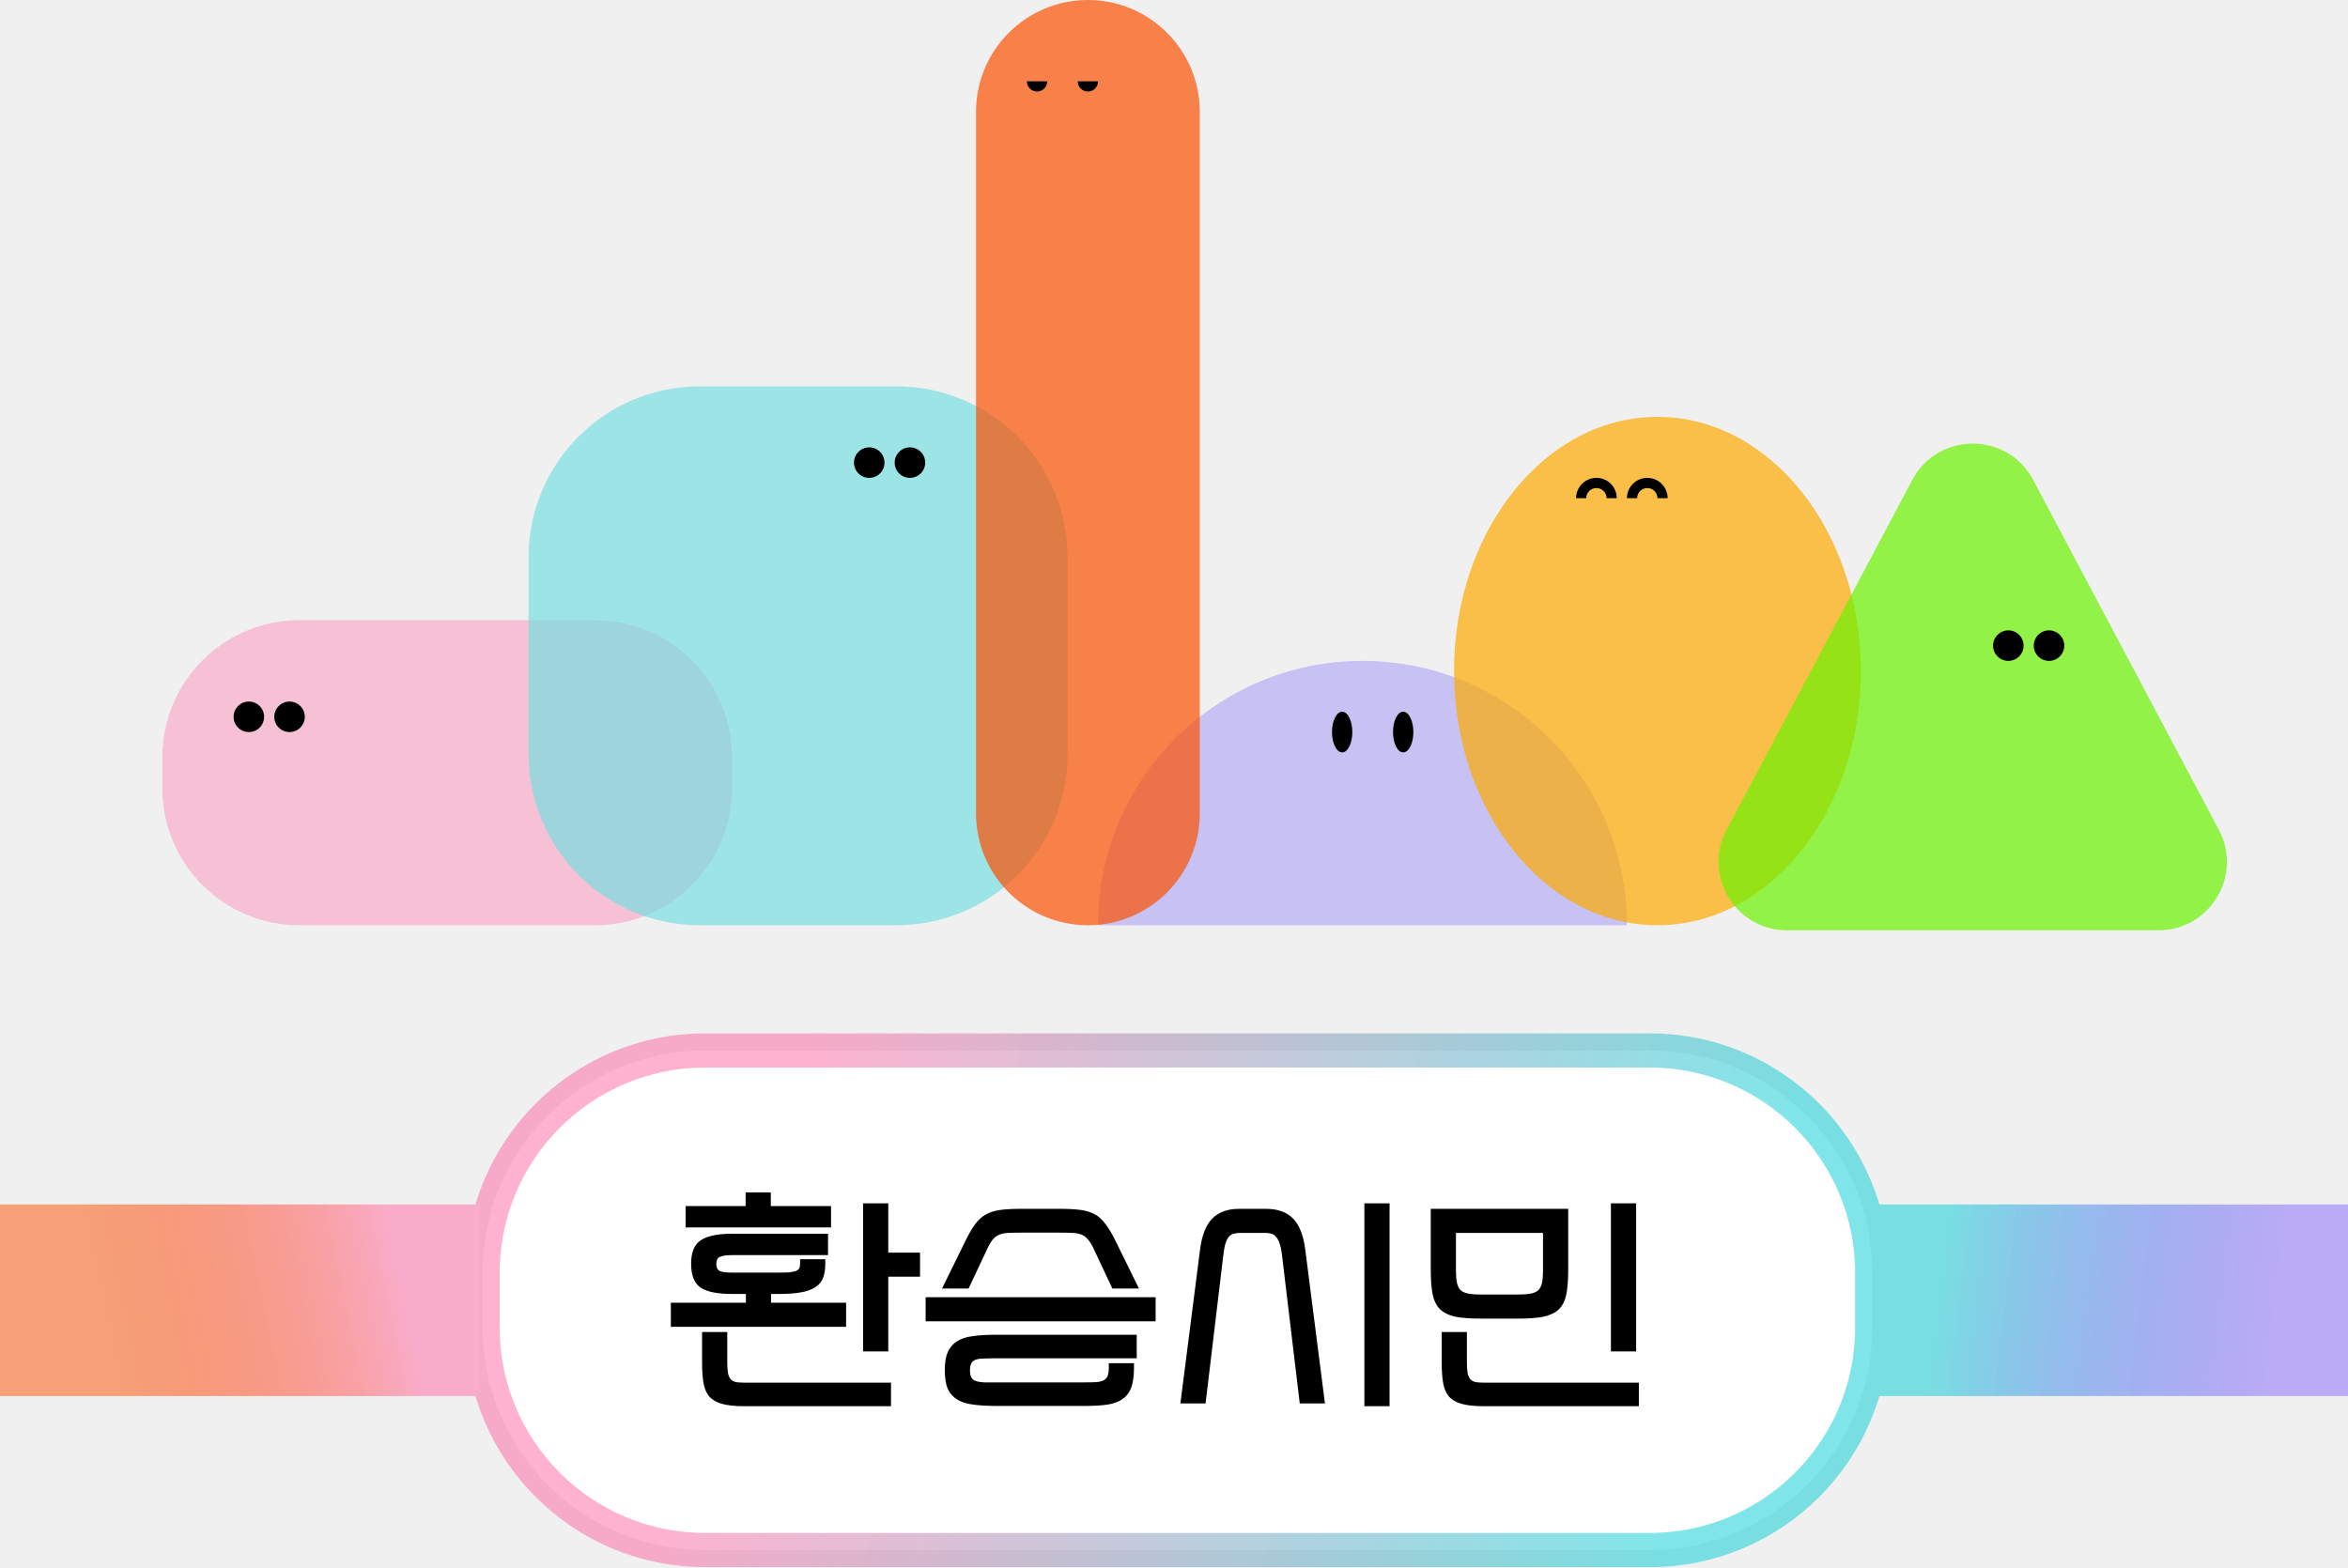
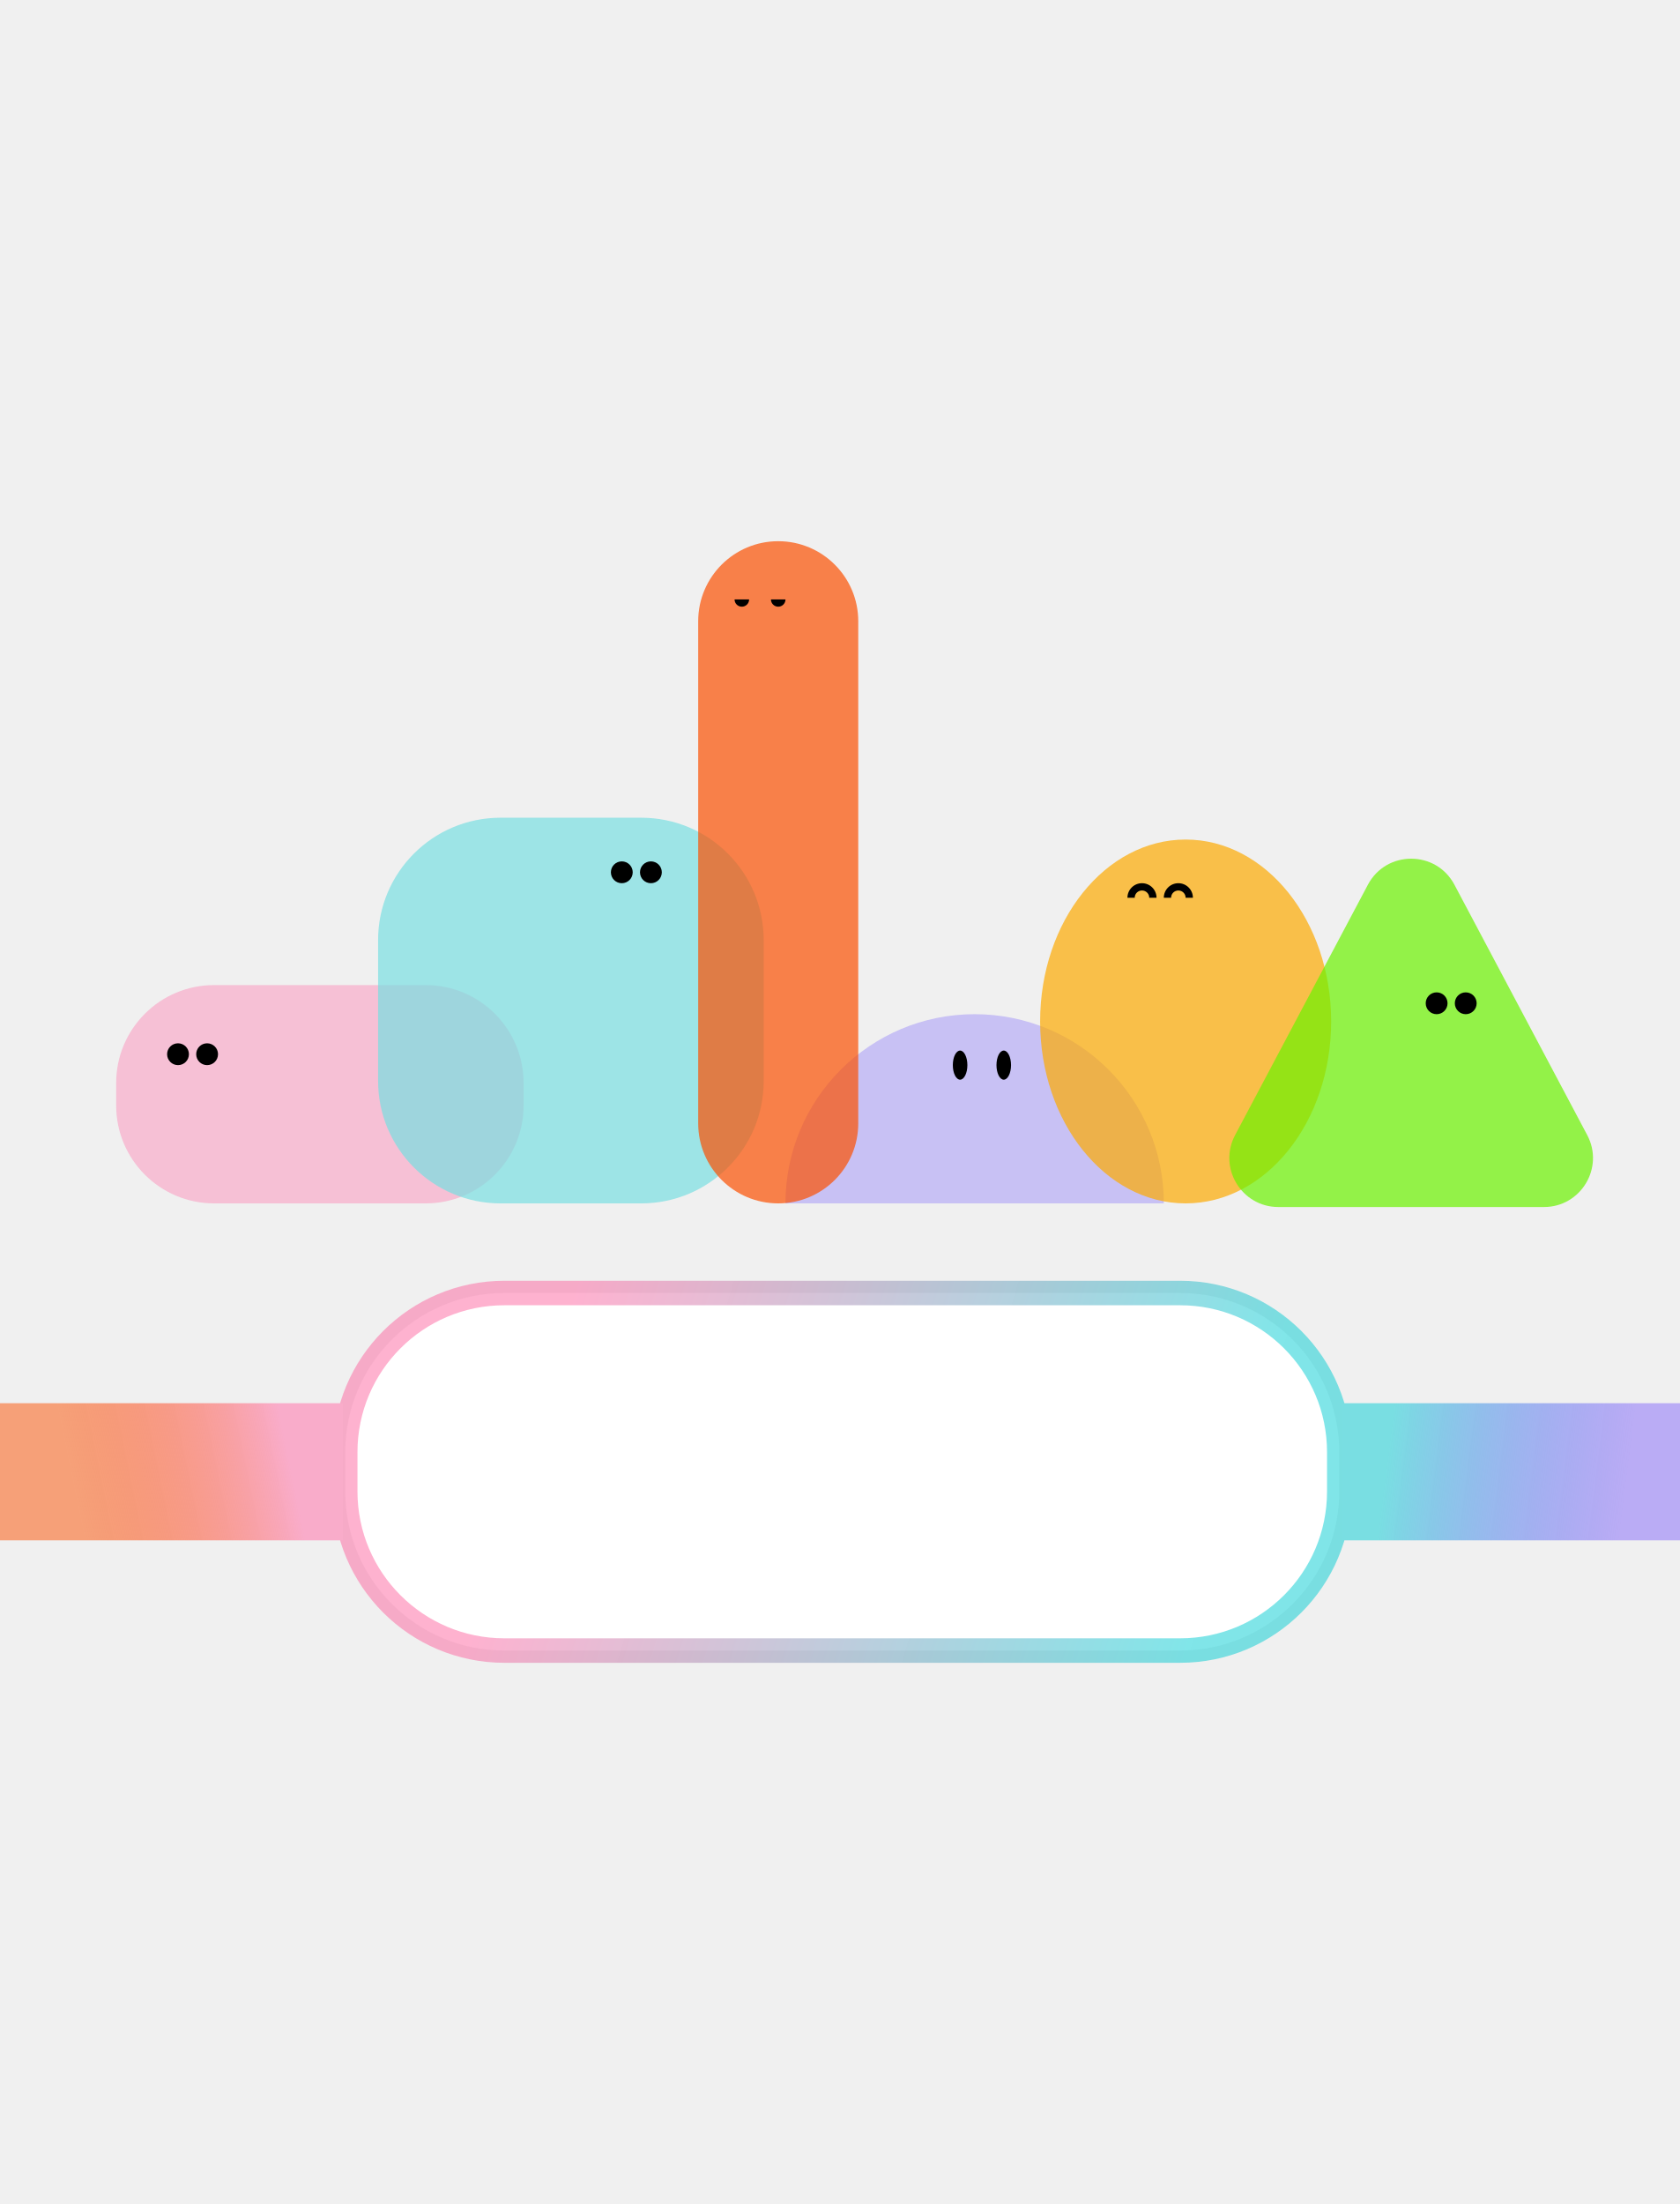
- <svg xmlns="http://www.w3.org/2000/svg" width="343" height="229" viewBox="0 0 343 229" fill="none">
-   <rect x="70.5" y="153.5" width="203" height="73" rx="32.5" fill="white" stroke="url(#paint0_linear_0_1)" stroke-width="5" />
-   <rect y="176" width="70" height="28" fill="url(#paint1_linear_0_1)" />
-   <rect x="274" y="176" width="69" height="28" fill="url(#paint2_linear_0_1)" />
-   <path d="M112.64 189.08V190.36H123.6V193.88H98V190.36H108.96V189.08H106.96C104.827 189.08 103.293 188.773 102.36 188.16C101.427 187.52 100.96 186.36 100.96 184.68C100.96 183 101.427 181.853 102.36 181.24C103.293 180.6 104.827 180.28 106.96 180.28H120.96V183.4H107.12C106.133 183.4 105.467 183.493 105.12 183.68C104.8 183.84 104.64 184.173 104.64 184.68C104.64 185.187 104.8 185.533 105.12 185.72C105.467 185.88 106.133 185.96 107.12 185.96H113.6C114.293 185.96 114.853 185.947 115.28 185.92C115.707 185.867 116.04 185.8 116.28 185.72C116.52 185.613 116.68 185.48 116.76 185.32C116.84 185.16 116.88 184.947 116.88 184.68V184H120.56V184.68C120.56 185.48 120.453 186.16 120.24 186.72C120.027 187.28 119.653 187.733 119.12 188.08C118.613 188.427 117.92 188.68 117.04 188.84C116.187 189 115.093 189.08 113.76 189.08H112.64ZM130.16 205.48H108.68C107.32 205.48 106.227 205.36 105.4 205.12C104.6 204.88 103.987 204.507 103.56 204C103.16 203.493 102.893 202.84 102.76 202.04C102.627 201.24 102.56 200.28 102.56 199.16V194.64H106.24V198.96C106.24 199.573 106.267 200.08 106.32 200.48C106.373 200.853 106.48 201.16 106.64 201.4C106.8 201.64 107.04 201.813 107.36 201.92C107.68 202 108.107 202.04 108.64 202.04H130.16V205.48ZM129.76 175.84V183.04H134.4V186.56H129.76V197.48H126.08V175.84H129.76ZM100.16 176.24H108.92V174.24H112.6V176.24H121.4V179.36H100.16V176.24ZM135.216 189.56H168.816V193.08H135.216V189.56ZM145.416 205.44C144.162 205.44 143.069 205.373 142.136 205.24C141.229 205.133 140.469 204.893 139.856 204.52C139.242 204.147 138.776 203.627 138.456 202.96C138.162 202.267 138.016 201.36 138.016 200.24C138.016 199.12 138.162 198.227 138.456 197.56C138.776 196.867 139.242 196.333 139.856 195.96C140.469 195.587 141.229 195.347 142.136 195.24C143.069 195.107 144.162 195.04 145.416 195.04H166.056V198.48H145.576C144.856 198.48 144.242 198.493 143.736 198.52C143.256 198.52 142.856 198.573 142.536 198.68C142.242 198.787 142.029 198.96 141.896 199.2C141.762 199.44 141.696 199.787 141.696 200.24C141.696 200.693 141.762 201.04 141.896 201.28C142.029 201.52 142.242 201.693 142.536 201.8C142.856 201.907 143.256 201.973 143.736 202C144.242 202 144.856 202 145.576 202H158.496C159.189 202 159.762 201.987 160.216 201.96C160.669 201.907 161.016 201.813 161.256 201.68C161.522 201.52 161.709 201.307 161.816 201.04C161.922 200.747 161.976 200.347 161.976 199.84V199.2H165.656V199.84C165.656 201.04 165.522 202.013 165.256 202.76C164.989 203.48 164.562 204.04 163.976 204.44C163.416 204.84 162.696 205.107 161.816 205.24C160.936 205.373 159.882 205.44 158.656 205.44H145.416ZM149.096 180.12C148.376 180.12 147.762 180.133 147.256 180.16C146.776 180.187 146.362 180.267 146.016 180.4C145.669 180.533 145.362 180.747 145.096 181.04C144.856 181.307 144.616 181.68 144.376 182.16L141.496 188.28H137.616L141.016 181.36C141.522 180.32 142.002 179.493 142.456 178.88C142.936 178.24 143.469 177.76 144.056 177.44C144.642 177.12 145.336 176.907 146.136 176.8C146.936 176.693 147.936 176.64 149.136 176.64H154.856C156.056 176.64 157.056 176.693 157.856 176.8C158.656 176.907 159.349 177.12 159.936 177.44C160.522 177.76 161.042 178.24 161.496 178.88C161.976 179.493 162.469 180.32 162.976 181.36L166.376 188.28H162.496L159.616 182.16C159.376 181.68 159.122 181.307 158.856 181.04C158.616 180.747 158.322 180.533 157.976 180.4C157.629 180.267 157.202 180.187 156.696 180.16C156.216 180.133 155.616 180.12 154.896 180.12H149.096ZM202.991 175.84V205.48H199.311V175.84H202.991ZM181.111 180.16C180.791 180.16 180.498 180.2 180.231 180.28C179.965 180.333 179.725 180.48 179.511 180.72C179.325 180.933 179.165 181.253 179.031 181.68C178.898 182.08 178.791 182.64 178.711 183.36L176.111 205.08H172.431L175.311 182.56C175.578 180.48 176.178 178.973 177.111 178.04C178.045 177.107 179.351 176.64 181.031 176.64H184.951C186.631 176.64 187.938 177.107 188.871 178.04C189.805 178.973 190.405 180.48 190.671 182.56L193.551 205.08H189.871L187.271 183.36C187.191 182.64 187.071 182.08 186.911 181.68C186.778 181.253 186.605 180.933 186.391 180.72C186.205 180.48 185.978 180.333 185.711 180.28C185.471 180.2 185.191 180.16 184.871 180.16H181.111ZM239.007 175.84V197.48H235.327V175.84H239.007ZM239.407 205.48H216.727C215.367 205.48 214.274 205.36 213.447 205.12C212.647 204.88 212.034 204.507 211.607 204C211.207 203.493 210.94 202.84 210.807 202.04C210.674 201.24 210.607 200.28 210.607 199.16V194.64H214.287V198.96C214.287 199.573 214.314 200.08 214.367 200.48C214.42 200.853 214.527 201.16 214.687 201.4C214.847 201.64 215.087 201.813 215.407 201.92C215.727 202 216.154 202.04 216.687 202.04H239.407V205.48ZM221.807 189.16C222.607 189.16 223.247 189.107 223.727 189C224.207 188.893 224.567 188.707 224.807 188.44C225.047 188.147 225.207 187.773 225.287 187.32C225.367 186.867 225.407 186.28 225.407 185.56V180.16H212.687V185.56C212.687 186.28 212.727 186.867 212.807 187.32C212.887 187.773 213.047 188.147 213.287 188.44C213.527 188.707 213.887 188.893 214.367 189C214.847 189.107 215.487 189.16 216.287 189.16H221.807ZM216.327 192.68C214.78 192.68 213.527 192.587 212.567 192.4C211.634 192.187 210.9 191.827 210.367 191.32C209.834 190.787 209.474 190.067 209.287 189.16C209.1 188.227 209.007 187.027 209.007 185.56V176.64H229.087V185.56C229.087 187.027 228.994 188.227 228.807 189.16C228.62 190.067 228.26 190.787 227.727 191.32C227.194 191.827 226.447 192.187 225.487 192.4C224.554 192.587 223.314 192.68 221.767 192.68H216.327Z" fill="black" />
-   <rect x="23.724" y="90.628" width="83.2" height="44.571" rx="20" fill="#F9ACCA" fill-opacity="0.7" />
-   <rect x="77.21" y="56.457" width="78.743" height="78.743" rx="25" fill="#79DEE2" fill-opacity="0.7" />
-   <path fill-rule="evenodd" clip-rule="evenodd" d="M237.666 135.2C237.666 113.866 220.372 96.571 199.038 96.571C177.704 96.571 160.409 113.866 160.409 135.2H237.666Z" fill="#B7ADF6" fill-opacity="0.7" />
-   <ellipse cx="242.123" cy="98.057" rx="29.714" ry="37.143" fill="#FDAA02" fill-opacity="0.7" />
-   <path d="M279.346 70.136C283.105 63.052 293.255 63.052 297.014 70.136L324.135 121.256C327.668 127.916 322.841 135.942 315.301 135.942H261.059C253.52 135.942 248.692 127.916 252.225 121.256L279.346 70.136Z" fill="#6BF200" fill-opacity="0.7" />
-   <rect x="142.581" width="32.686" height="135.2" rx="16.343" fill="#FB5002" fill-opacity="0.7" />
-   <circle cx="36.353" cy="104.743" r="2.229" fill="black" />
+ <svg xmlns="http://www.w3.org/2000/svg" width="343" height="450" viewBox="0 0 343 229" fill="none">
+   <rect class="center" x="70.5" y="153.5" width="203" height="73" rx="32.5" fill="white" stroke="url(#paint0_linear_0_1)" stroke-width="5" />
+   <rect class="first" y="176" width="70" height="28" fill="url(#paint1_linear_0_1)" />
+   <rect class="last" x="274" y="176" width="70" height="28" fill="url(#paint2_linear_0_1)" />
+   <path class="context" d="M112.64 189.08V190.36H123.6V193.88H98V190.36H108.96V189.08H106.96C104.827 189.08 103.293 188.773 102.36 188.16C101.427 187.52 100.96 186.36 100.96 184.68C100.96 183 101.427 181.853 102.36 181.24C103.293 180.6 104.827 180.28 106.96 180.28H120.96V183.4H107.12C106.133 183.4 105.467 183.493 105.12 183.68C104.8 183.84 104.64 184.173 104.64 184.68C104.64 185.187 104.8 185.533 105.12 185.72C105.467 185.88 106.133 185.96 107.12 185.96H113.6C114.293 185.96 114.853 185.947 115.28 185.92C115.707 185.867 116.04 185.8 116.28 185.72C116.52 185.613 116.68 185.48 116.76 185.32C116.84 185.16 116.88 184.947 116.88 184.68V184H120.56V184.68C120.56 185.48 120.453 186.16 120.24 186.72C120.027 187.28 119.653 187.733 119.12 188.08C118.613 188.427 117.92 188.68 117.04 188.84C116.187 189 115.093 189.08 113.76 189.08H112.64ZM130.16 205.48H108.68C107.32 205.48 106.227 205.36 105.4 205.12C104.6 204.88 103.987 204.507 103.56 204C103.16 203.493 102.893 202.84 102.76 202.04C102.627 201.24 102.56 200.28 102.56 199.16V194.64H106.24V198.96C106.24 199.573 106.267 200.08 106.32 200.48C106.373 200.853 106.48 201.16 106.64 201.4C106.8 201.64 107.04 201.813 107.36 201.92C107.68 202 108.107 202.04 108.64 202.04H130.16V205.48ZM129.76 175.84V183.04H134.4V186.56H129.76V197.48H126.08V175.84H129.76ZM100.16 176.24H108.92V174.24H112.6V176.24H121.4V179.36H100.16V176.24ZM135.216 189.56H168.816V193.08H135.216V189.56ZM145.416 205.44C144.162 205.44 143.069 205.373 142.136 205.24C141.229 205.133 140.469 204.893 139.856 204.52C139.242 204.147 138.776 203.627 138.456 202.96C138.162 202.267 138.016 201.36 138.016 200.24C138.016 199.12 138.162 198.227 138.456 197.56C138.776 196.867 139.242 196.333 139.856 195.96C140.469 195.587 141.229 195.347 142.136 195.24C143.069 195.107 144.162 195.04 145.416 195.04H166.056V198.48H145.576C144.856 198.48 144.242 198.493 143.736 198.52C143.256 198.52 142.856 198.573 142.536 198.68C142.242 198.787 142.029 198.96 141.896 199.2C141.762 199.44 141.696 199.787 141.696 200.24C141.696 200.693 141.762 201.04 141.896 201.28C142.029 201.52 142.242 201.693 142.536 201.8C142.856 201.907 143.256 201.973 143.736 202C144.242 202 144.856 202 145.576 202H158.496C159.189 202 159.762 201.987 160.216 201.96C160.669 201.907 161.016 201.813 161.256 201.68C161.522 201.52 161.709 201.307 161.816 201.04C161.922 200.747 161.976 200.347 161.976 199.84V199.2H165.656V199.84C165.656 201.04 165.522 202.013 165.256 202.76C164.989 203.48 164.562 204.04 163.976 204.44C163.416 204.84 162.696 205.107 161.816 205.24C160.936 205.373 159.882 205.44 158.656 205.44H145.416ZM149.096 180.12C148.376 180.12 147.762 180.133 147.256 180.16C146.776 180.187 146.362 180.267 146.016 180.4C145.669 180.533 145.362 180.747 145.096 181.04C144.856 181.307 144.616 181.68 144.376 182.16L141.496 188.28H137.616L141.016 181.36C141.522 180.32 142.002 179.493 142.456 178.88C142.936 178.24 143.469 177.76 144.056 177.44C144.642 177.12 145.336 176.907 146.136 176.8C146.936 176.693 147.936 176.64 149.136 176.64H154.856C156.056 176.64 157.056 176.693 157.856 176.8C158.656 176.907 159.349 177.12 159.936 177.44C160.522 177.76 161.042 178.24 161.496 178.88C161.976 179.493 162.469 180.32 162.976 181.36L166.376 188.28H162.496L159.616 182.16C159.376 181.68 159.122 181.307 158.856 181.04C158.616 180.747 158.322 180.533 157.976 180.4C157.629 180.267 157.202 180.187 156.696 180.16C156.216 180.133 155.616 180.12 154.896 180.12H149.096ZM202.991 175.84V205.48H199.311V175.84H202.991ZM181.111 180.16C180.791 180.16 180.498 180.2 180.231 180.28C179.965 180.333 179.725 180.48 179.511 180.72C179.325 180.933 179.165 181.253 179.031 181.68C178.898 182.08 178.791 182.64 178.711 183.36L176.111 205.08H172.431L175.311 182.56C175.578 180.48 176.178 178.973 177.111 178.04C178.045 177.107 179.351 176.64 181.031 176.64H184.951C186.631 176.64 187.938 177.107 188.871 178.04C189.805 178.973 190.405 180.48 190.671 182.56L193.551 205.08H189.871L187.271 183.36C187.191 182.64 187.071 182.08 186.911 181.68C186.778 181.253 186.605 180.933 186.391 180.72C186.205 180.48 185.978 180.333 185.711 180.28C185.471 180.2 185.191 180.16 184.871 180.16H181.111ZM239.007 175.84V197.48H235.327V175.84H239.007ZM239.407 205.48H216.727C215.367 205.48 214.274 205.36 213.447 205.12C212.647 204.88 212.034 204.507 211.607 204C211.207 203.493 210.94 202.84 210.807 202.04C210.674 201.24 210.607 200.28 210.607 199.16V194.64H214.287V198.96C214.287 199.573 214.314 200.08 214.367 200.48C214.42 200.853 214.527 201.16 214.687 201.4C214.847 201.64 215.087 201.813 215.407 201.92C215.727 202 216.154 202.04 216.687 202.04H239.407V205.48ZM221.807 189.16C222.607 189.16 223.247 189.107 223.727 189C224.207 188.893 224.567 188.707 224.807 188.44C225.047 188.147 225.207 187.773 225.287 187.32C225.367 186.867 225.407 186.28 225.407 185.56V180.16H212.687V185.56C212.687 186.28 212.727 186.867 212.807 187.32C212.887 187.773 213.047 188.147 213.287 188.44C213.527 188.707 213.887 188.893 214.367 189C214.847 189.107 215.487 189.16 216.287 189.16H221.807ZM216.327 192.68C214.78 192.68 213.527 192.587 212.567 192.4C211.634 192.187 210.9 191.827 210.367 191.32C209.834 190.787 209.474 190.067 209.287 189.16C209.1 188.227 209.007 187.027 209.007 185.56V176.64H229.087V185.56C229.087 187.027 228.994 188.227 228.807 189.16C228.62 190.067 228.26 190.787 227.727 191.32C227.194 191.827 226.447 192.187 225.487 192.4C224.554 192.587 223.314 192.68 221.767 192.68H216.327Z" fill="white" />
+   <rect class="slamepink" x="23.724" y="90.628" width="83.2" height="44.571" rx="20" fill="#F9ACCA" fill-opacity="0.7" />
+   <rect class="slamemint" x="77.21" y="56.457" width="78.743" height="78.743" rx="25" fill="#79DEE2" fill-opacity="0.7" />
+   <path class="slamepurple" fill-rule="evenodd" clip-rule="evenodd" d="M237.666 135.2C237.666 113.866 220.372 96.571 199.038 96.571C177.704 96.571 160.409 113.866 160.409 135.2H237.666Z" fill="#B7ADF6" fill-opacity="0.7" />
+   <ellipse class="slamelemon" cx="242.123" cy="98.057" rx="29.714" ry="37.143" fill="#FDAA02" fill-opacity="0.7" />
+   <path class="slamegreen" d="M279.346 70.136C283.105 63.052 293.255 63.052 297.014 70.136L324.135 121.256C327.668 127.916 322.841 135.942 315.301 135.942H261.059C253.52 135.942 248.692 127.916 252.225 121.256L279.346 70.136Z" fill="#6BF200" fill-opacity="0.7" />
+   <rect class="slameyellow" x="142.581" width="32.686" height="135.2" rx="16.343" fill="#FB5002" fill-opacity="0.7" />
+   <circle class="pinkeyes" cx="36.353" cy="104.743" r="2.229" fill="black" />
  <circle cx="42.295" cy="104.743" r="2.229" fill="black" />
  <circle cx="126.981" cy="67.6" r="2.229" fill="black" />
  <circle cx="132.924" cy="67.6" r="2.229" fill="black" />
  <circle cx="293.38" cy="94.343" r="2.229" fill="black" />
  <circle cx="299.323" cy="94.343" r="2.229" fill="black" />
  <ellipse cx="196.066" cy="106.971" rx="1.486" ry="2.971" fill="black" />
  <ellipse cx="204.981" cy="106.971" rx="1.486" ry="2.971" fill="black" />
  <path fill-rule="evenodd" clip-rule="evenodd" d="M150.009 11.886C150.009 11.886 150.009 11.886 150.009 11.886C150.009 12.706 150.674 13.371 151.495 13.371C152.315 13.371 152.98 12.706 152.98 11.886C152.98 11.886 152.98 11.886 152.98 11.886H150.009Z" fill="black" />
-   <path fill-rule="evenodd" clip-rule="evenodd" d="M243.609 72.8C243.609 71.159 242.278 69.828 240.637 69.828C238.996 69.828 237.666 71.159 237.666 72.8L239.152 72.8C239.152 71.979 239.817 71.314 240.637 71.314C241.458 71.314 242.123 71.979 242.123 72.8L243.609 72.8Z" fill="black" />
  <path fill-rule="evenodd" clip-rule="evenodd" d="M157.438 11.886C157.438 11.886 157.438 11.886 157.438 11.886C157.438 12.706 158.103 13.371 158.923 13.371C159.744 13.371 160.409 12.706 160.409 11.886C160.409 11.886 160.409 11.886 160.409 11.886H157.438Z" fill="black" />
  <path fill-rule="evenodd" clip-rule="evenodd" d="M236.18 72.8C236.18 71.159 234.85 69.828 233.209 69.828C231.568 69.828 230.238 71.159 230.238 72.8L231.723 72.8C231.723 71.979 232.389 71.314 233.209 71.314C234.03 71.314 234.695 71.979 234.695 72.8L236.18 72.8Z" fill="black" />
+   <path fill-rule="evenodd" clip-rule="evenodd" d="M243.609 72.8C243.609 71.159 242.278 69.828 240.637 69.828C238.996 69.828 237.666 71.159 237.666 72.8L239.152 72.8C239.152 71.979 239.817 71.314 240.637 71.314C241.458 71.314 242.123 71.979 242.123 72.8L243.609 72.8Z" fill="black" />
  <defs>
+     <style>
+ @keyframes transfercitizen {
+     0%{
+         width:70px;
+         opacity:1;
+     }
+    
+ 
+     100%{
+         opacity:0;
+         width:0px;
+     }
+ }
+ 
+ @keyframes second {
+     0%{
+     
+         width:70px;
+         opacity:1;
+     }
+     100%{
+         opacity:0;
+         width:0
+     }
+ }
+ 
+ @keyframes context {
+     0% {
+         fill:white;
+     }
+     15%{
+     fill:url(#paint1_linear_0_1);
+     }
+     30%{
+         fill:url(#paint2_linear_0_1);
+     }
+     45%{
+         fill:url(#paint1_linear_0_1);
+     }
+     60%{
+         fill:url(#paint2_linear_0_1);
+     }
+     75%{
+         fill:url(#paint1_linear_0_1);
+     }
+     90%{
+         fill:url(#paint2_linear_0_1);
+     }
+     100%{
+         fill:url(#paint1_linear_0_1);
+ 
+ 
+     }
+ }
+ 
+ @keyframes boom {
+     0% {
+      opacity:0;
+      stroke-width:5;
+     }
+     40%{
+         opacity:0.5;
+         stroke-width:20;
+ 
+     }
+     80%{
+         opacity:0.8;
+         stroke-width:40;
+     }
+     100%{
+         opacity:1;
+         stroke-width:100;
+     }
+ }
+ @keyframes pinkchange {
+     0%{
+ 
+        
+         fill:#F9ACCA;
+         
+       
+     }
+     50%{
+         fill:#F01369;
+     }
+     100%{
+        
+         fill:#3769EB;
+         
+       
+     }
+ 
+  }
+  
+ 
+ 
+ @keyframes mintchange{
+     0%{
+         fill:#79DEE2;
+     }
+     50%{
+         fill:#00E9F2;
+ 
+     }
+     100%{
+         fill:#E5E920;
+ 
+     }
+ }
+ 
+ @keyframes yellowchange{
+     0%{
+         fill:#FB5002;
+     }
+     50%{
+         fill:#EDDED7;
+ 
+     }
+     100%{
+         fill:#FF5CD1;
+ 
+     }
+ }
+ 
+ @keyframes purplechange{
+     0%{
+         fill:#B7ADF6;
+     }
+     50%{
+         fill:#2503FD;
+ 
+     }
+     100%{
+         fill:#EF1A1A;
+ 
+     }
+ }
+ 
+ @keyframes lemonchange{
+     0%{
+         fill:#E5E920;
+     }
+     50%{
+         fill:#1473A9;
+ 
+     }
+     100%{
+         fill:#1DB61A;
+ 
+     }
+ }
+ 
+ @keyframes greenchange{
+     0%{
+         fill:#1DB61A;
+     }
+     50%{
+         fill:#D8FB04;
+ 
+     }
+     100%{
+         fill:#FF5C00;
+ 
+     }
+ }
+ 
+ 
+ 
+ .first{
+     
+     animation: transfercitizen 2s linear 10  alternate-reverse  ;
+ }
+ .last{
+     
+     animation: second 2s linear 10   alternate-reverse ;
+ }
+ .context {
+     animation: context 2s linear 2s infinite;
+ }
+ .center{
+     animation: boom 15s linear infinite;
+ }
+ .slamepink {
+     animation: pinkchange 3s linear infinite;
+ }
+ .slamemint {
+     animation: mintchange 3s linear infinite;
+ }
+ .slameyellow {
+     animation: yellowchange 3s linear infinite;
+ }
+ .slamepurple {
+     animation: purplechange 3s linear infinite;
+ }
+ .slamelemon {
+     animation: lemonchange 3s linear infinite;
+ }
+ .slamegreen {
+     animation: greenchange 3s linear infinite;
+ }
+ 
+ 
+ </style>
    <linearGradient id="paint0_linear_0_1" x1="110.342" y1="175.684" x2="245.95" y2="217.299" gradientUnits="userSpaceOnUse">
      <stop stop-color="#FE619E" stop-opacity="0.49" />
      <stop offset="1" stop-color="#01CCD2" stop-opacity="0.5" />
    </linearGradient>
    <linearGradient id="paint1_linear_0_1" x1="59.561" y1="190" x2="16.151" y2="198.94" gradientUnits="userSpaceOnUse">
      <stop stop-color="#F9ACCA" />
      <stop offset="1" stop-color="#FB5000" stop-opacity="0.5" />
    </linearGradient>
    <linearGradient id="paint2_linear_0_1" x1="282.474" y1="193.889" x2="331.391" y2="200.075" gradientUnits="userSpaceOnUse">
      <stop stop-color="#79DEE2" />
      <stop offset="1" stop-color="#8367F9" stop-opacity="0.5" />
    </linearGradient>
  </defs>
</svg>
